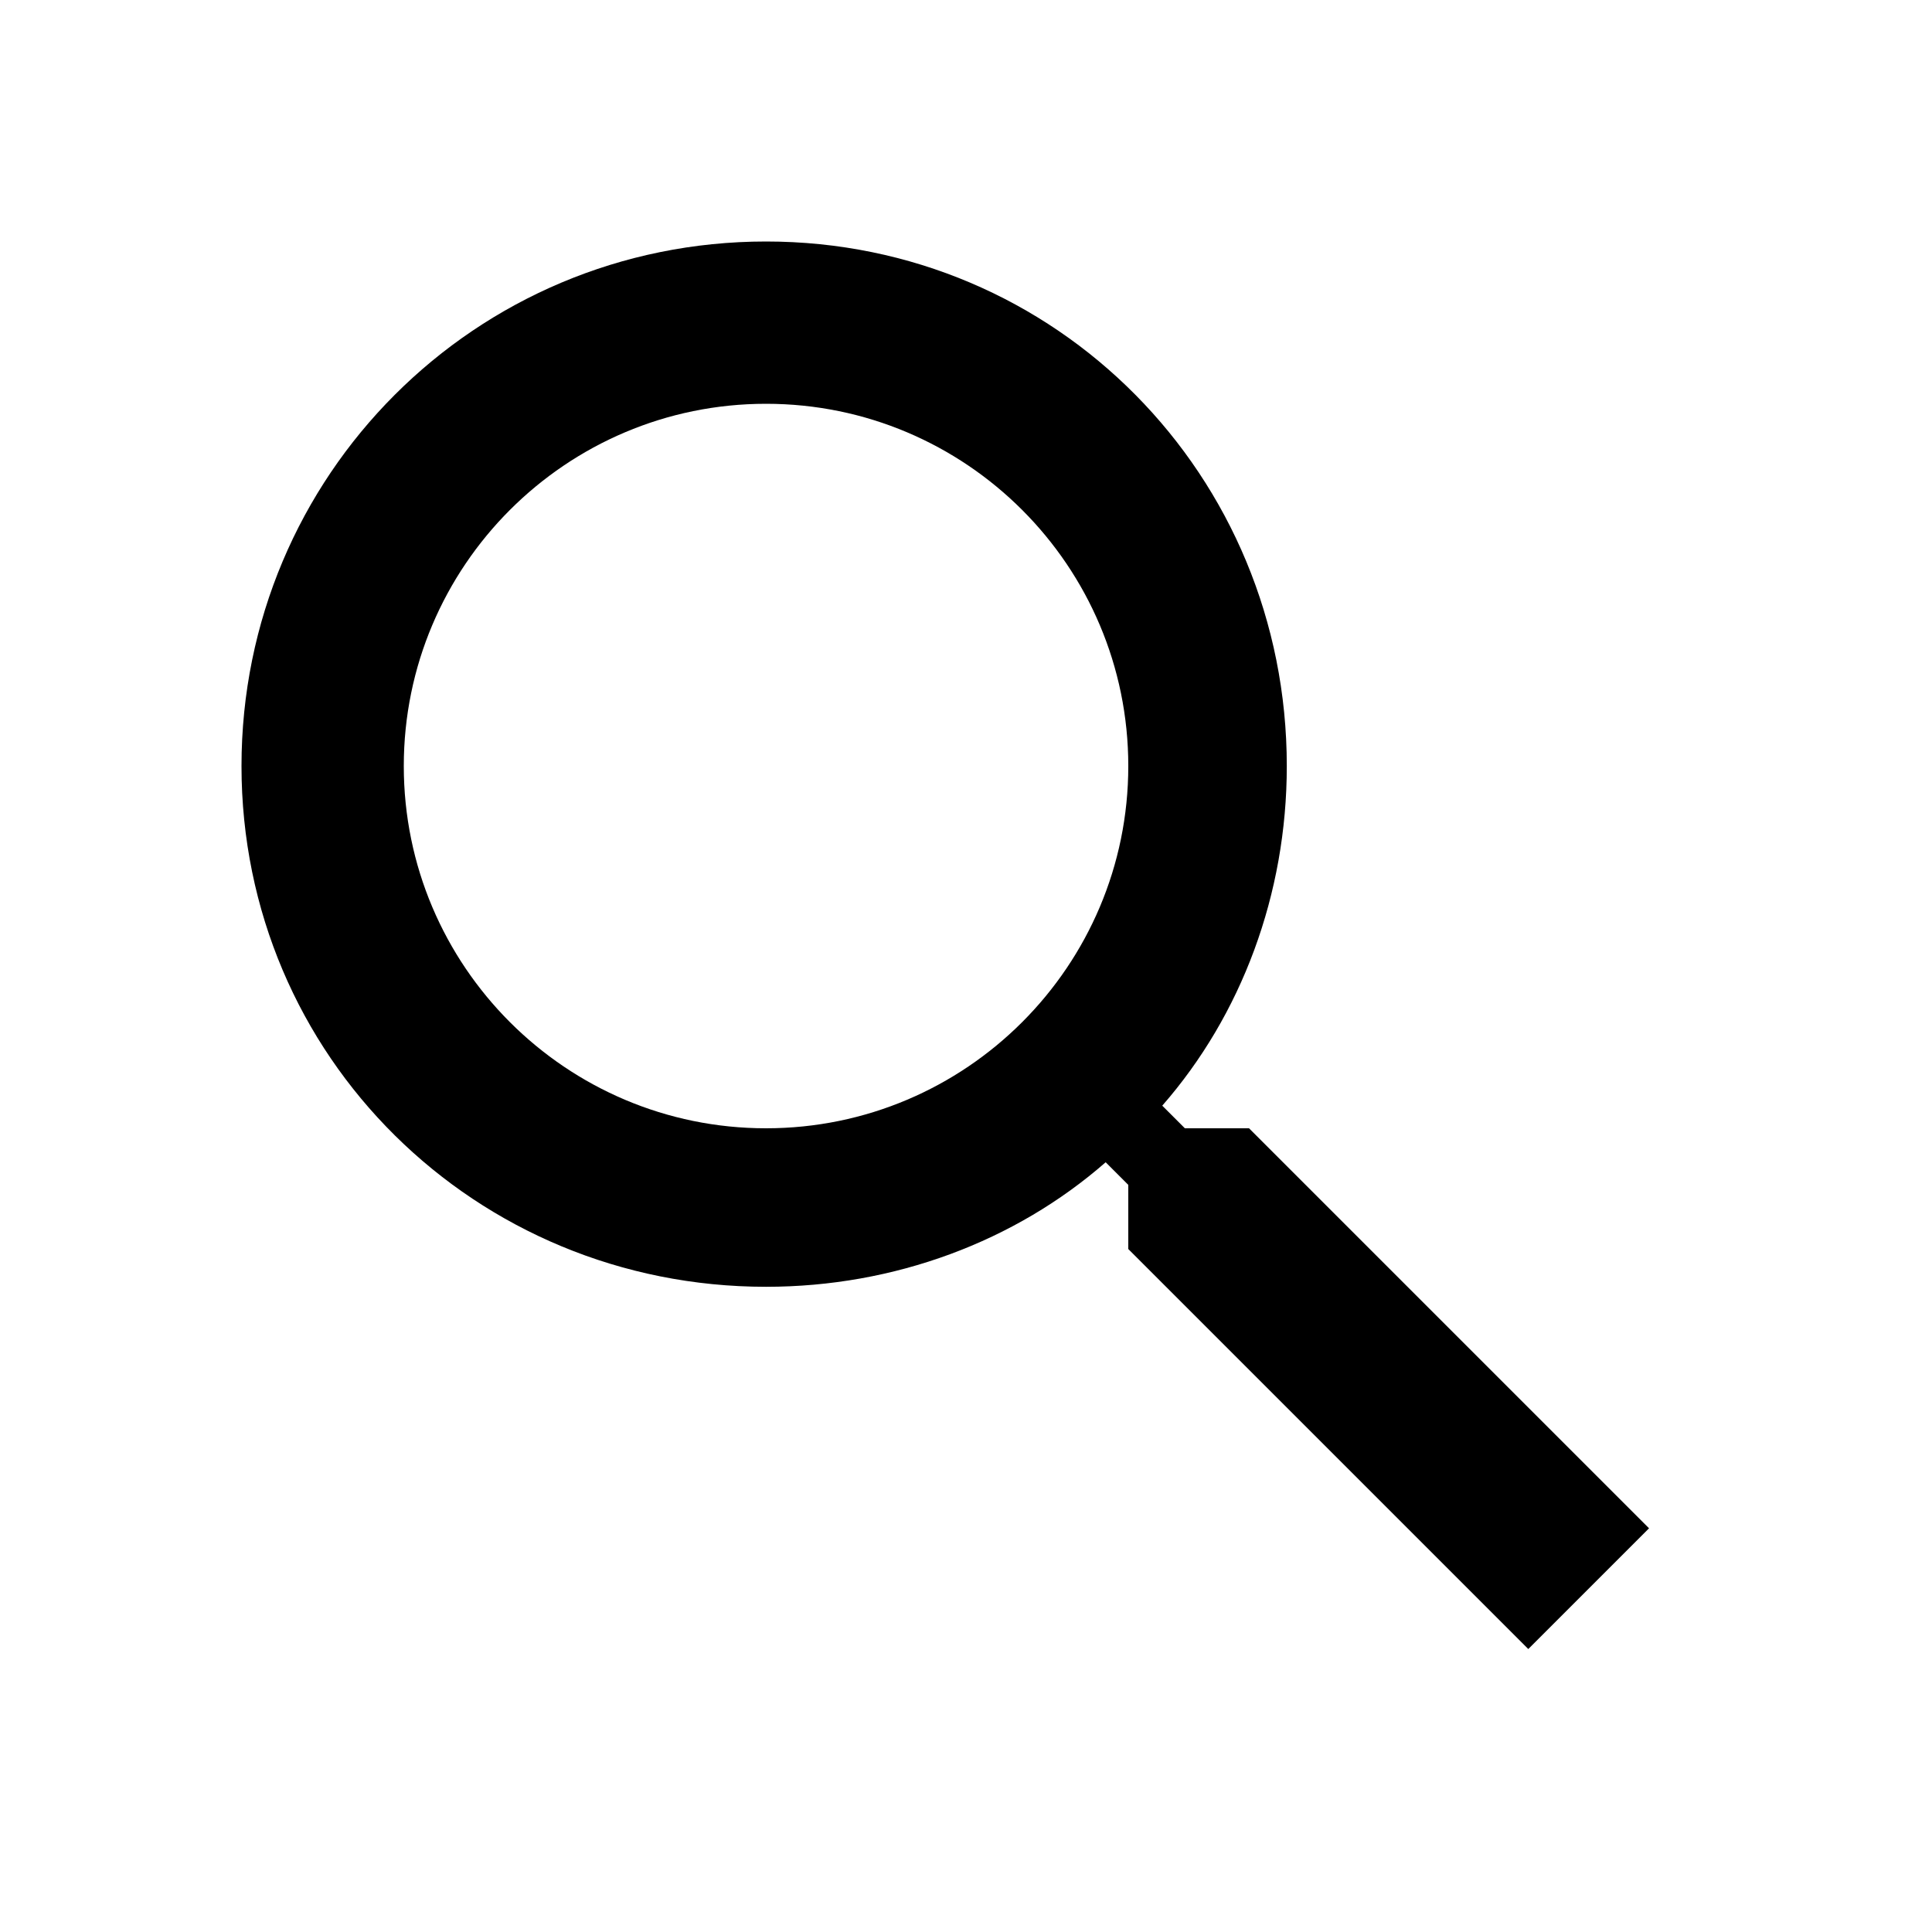
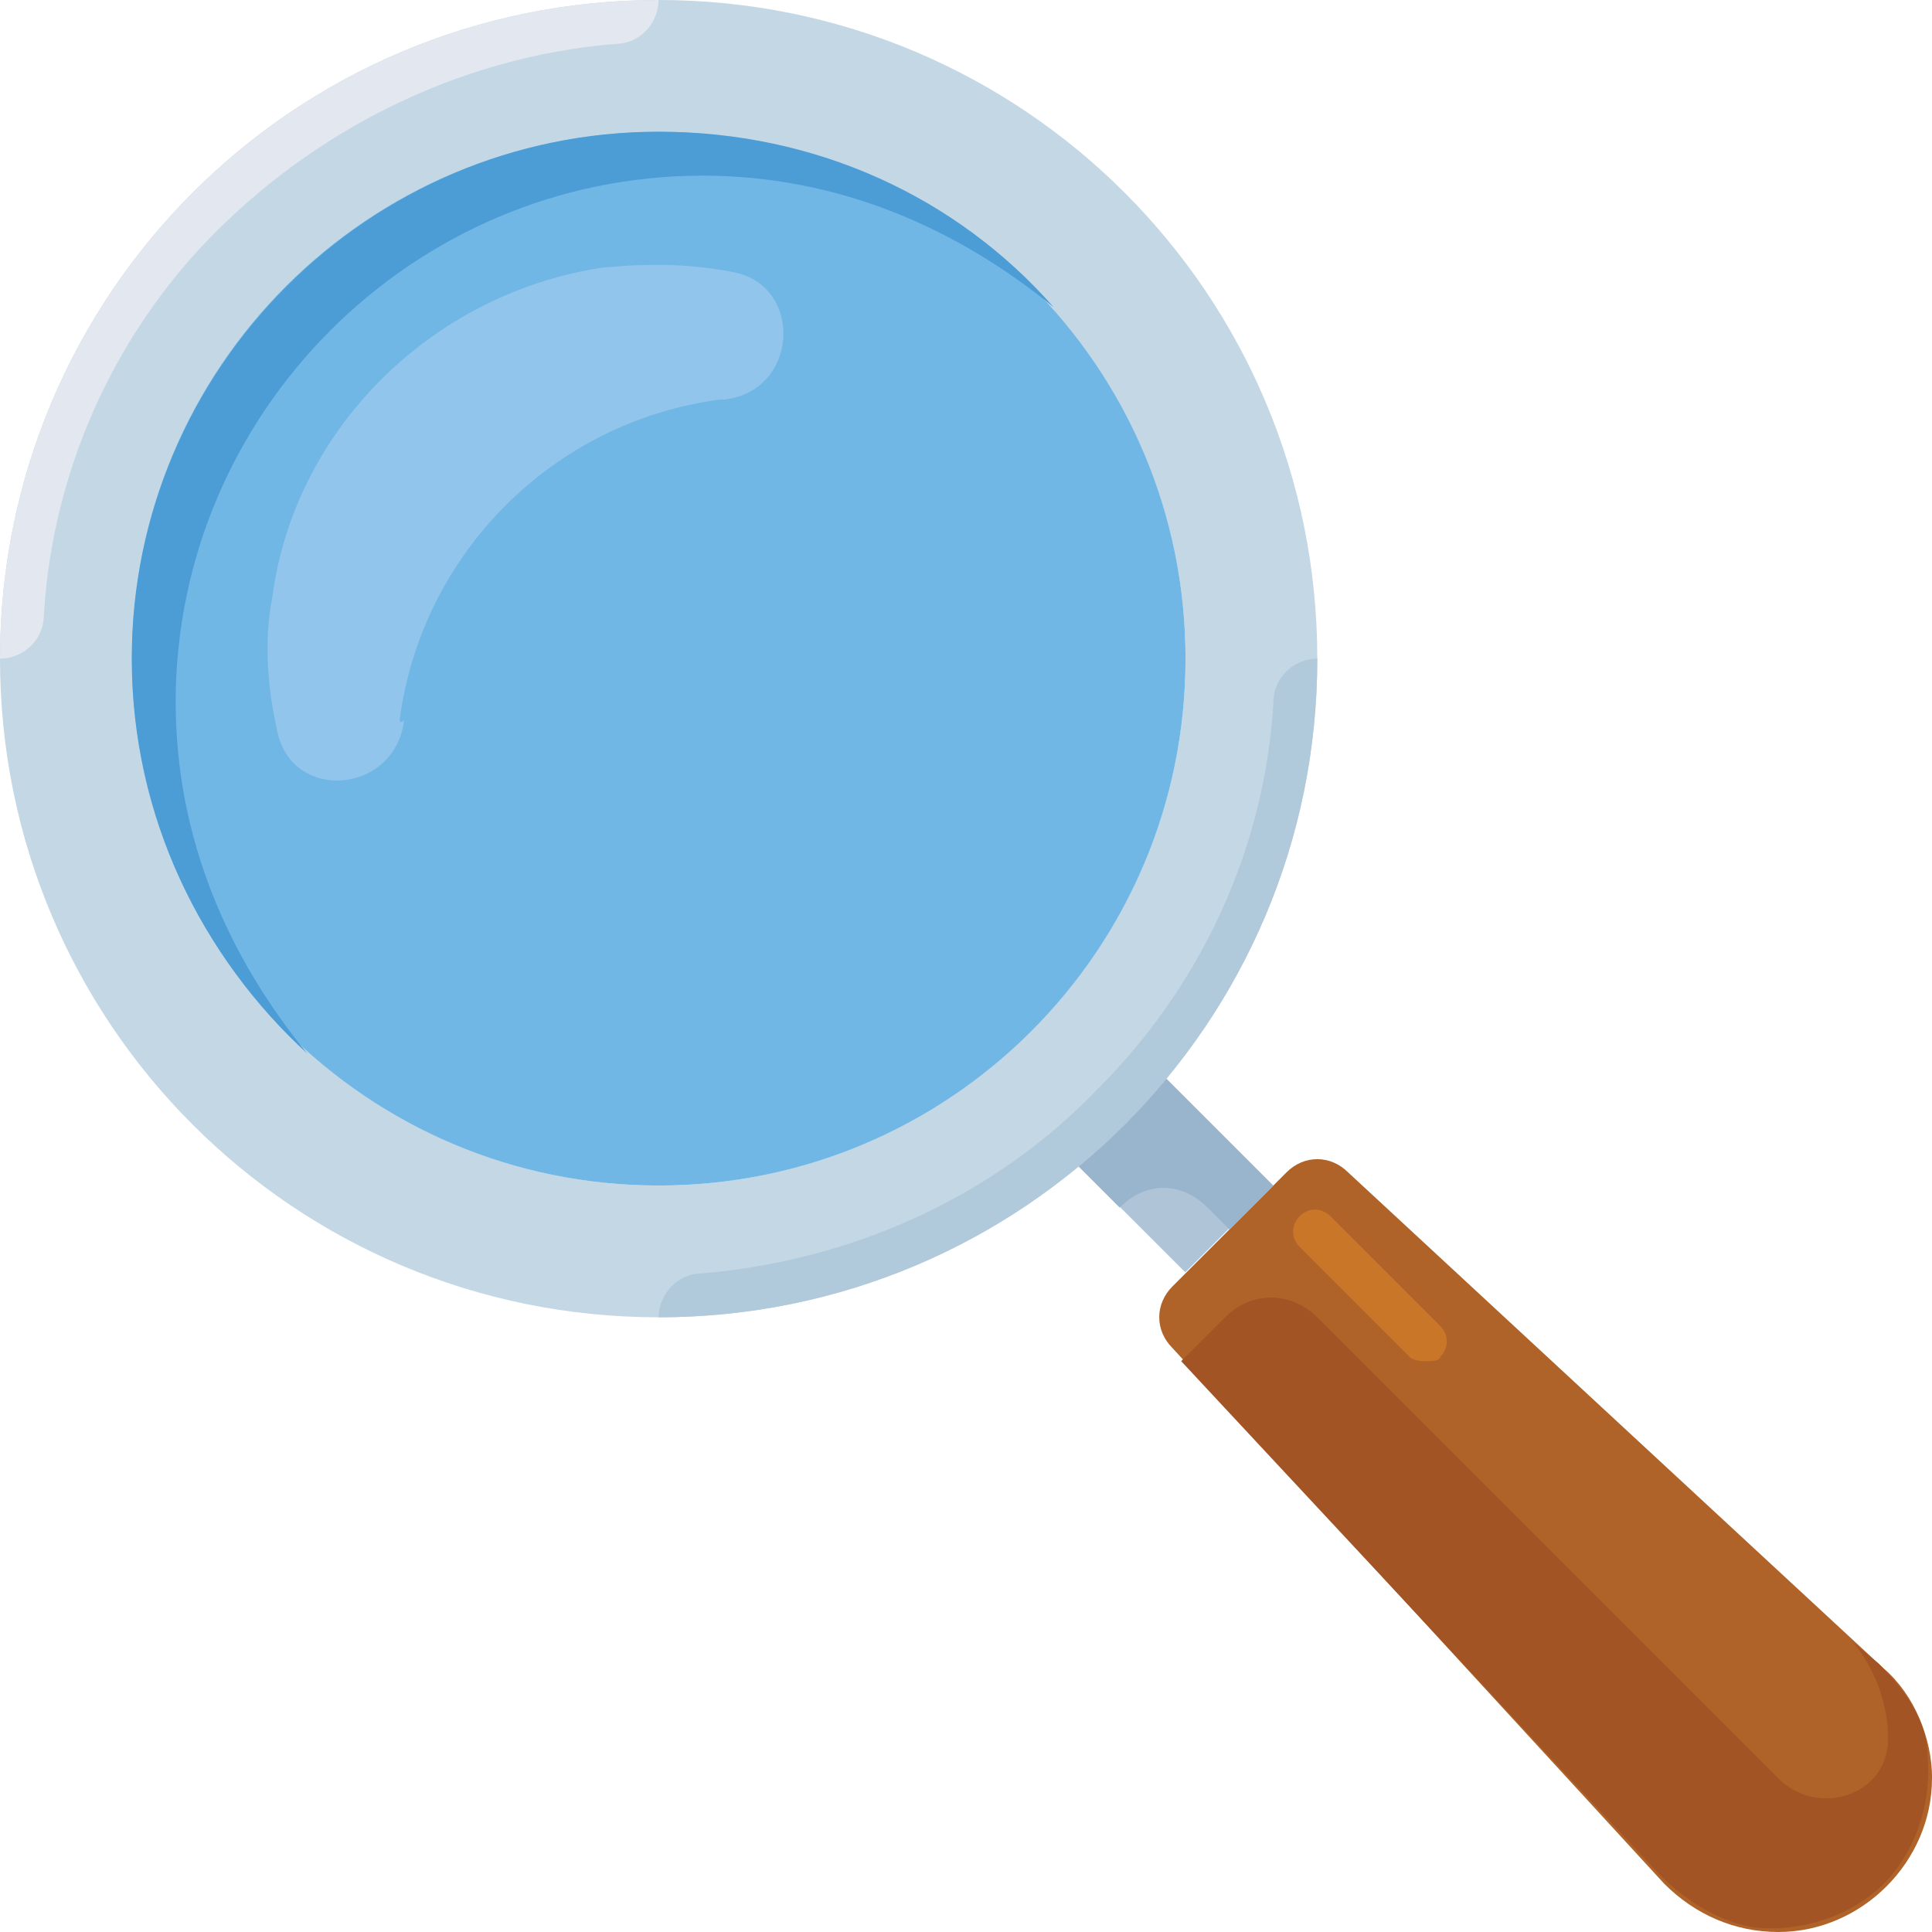
<svg xmlns="http://www.w3.org/2000/svg" version="1.1" width="24" height="24" viewBox="0 0 24 24">
-   <path d="M9.516 14.016c2.484 0 4.5-2.016 4.5-4.5s-2.016-4.5-4.5-4.5-4.5 2.016-4.5 4.5 2.016 4.5 4.5 4.5zM15.516 14.016l4.969 4.969-1.5 1.5-4.969-4.969v-0.797l-0.281-0.281c-1.125 0.984-2.625 1.547-4.219 1.547-3.609 0-6.516-2.859-6.516-6.469s2.906-6.516 6.516-6.516 6.469 2.906 6.469 6.516c0 1.594-0.563 3.094-1.547 4.219l0.281 0.281h0.797z" />
+   <path fill="#b06328" d="M24 22.091v0c0 1.036-0.873 1.909-1.909 1.909v0c-0.545 0-1.036-0.218-1.418-0.6l-6.109-6.655c-0.218-0.218-0.218-0.545 0-0.764l1.418-1.418c0.218-0.218 0.545-0.218 0.764 0l6.655 6.164c0.382 0.327 0.6 0.873 0.6 1.364z" />
+   <path fill="#b0c4d8" d="M15.804 14.725l-1.080 1.080-1.62-1.62 1.080-1.080 1.62 1.62z" />
+   <path fill="#99b4cd" d="M15 15l0.273 0.273 0.545-0.545-1.636-1.636-1.091 1.091 0.818 0.818c0.327-0.327 0.764-0.327 1.091 0z" />
+   <path fill="#c4d7e5" d="M8.182 0c-4.527 0-8.182 3.655-8.182 8.182s3.655 8.182 8.182 8.182 8.182-3.655 8.182-8.182-3.655-8.182-8.182-8.182zM8.182 14.727c-3.6 0-6.545-2.945-6.545-6.545s2.945-6.545 6.545-6.545 6.545 2.945 6.545 6.545-2.945 6.545-6.545 6.545z" />
+   <path fill="#70b7e5" d="M14.727 8.182c0 3.615-2.93 6.545-6.545 6.545s-6.545-2.93-6.545-6.545c0-3.615 2.93-6.545 6.545-6.545s6.545 2.93 6.545 6.545z" />
+   <path fill="#92c5eb" d="M4.964 8.945c0.273-2.073 1.909-3.709 3.982-3.982h0.055c0.927-0.109 0.982-1.418 0.109-1.582-0.545-0.109-1.091-0.109-1.636-0.055-2.127 0.327-3.818 2.018-4.091 4.091-0.109 0.545-0.055 1.145 0.055 1.636 0.164 0.927 1.473 0.818 1.582-0.109-0.055 0.055-0.055-0-0.055-0z" />
+   <path fill="#4c9cd6" d="M2.182 8.727c0-3.6 2.945-6.545 6.545-6.545 1.691 0 3.164 0.655 4.364 1.636-1.2-1.364-2.945-2.182-4.909-2.182-3.6 0-6.545 2.945-6.545 6.545 0 1.964 0.873 3.709 2.182 4.909-0.982-1.2-1.636-2.673-1.636-4.364z" />
+   <path fill="#b0c9db" d="M8.182 16.364v0c4.527 0 8.182-3.655 8.182-8.182v0c-0.273 0-0.545 0.218-0.545 0.545-0.109 1.855-0.927 3.545-2.182 4.8-1.255 1.309-3 2.127-4.909 2.291-0.327 0-0.545 0.273-0.545 0.545z" />
+   <path fill="#e2e7f0" d="M8.182 0v0c-4.527 0-8.182 3.655-8.182 8.182v0c0.273 0 0.545-0.218 0.545-0.545 0.109-1.8 0.873-3.436 2.018-4.636 1.309-1.364 3.109-2.291 5.073-2.455 0.327 0 0.545-0.273 0.545-0.545z" />
+   <path fill="#a35425" d="M23.345 20.673l-0.327-0.273c0.273 0.327 0.436 0.764 0.436 1.2v0c0 0.709-0.873 0.982-1.364 0.491l-5.727-5.727c-0.327-0.327-0.818-0.327-1.145 0l-0.545 0.545 5.945 6.382c0.327 0.327 0.764 0.6 1.2 0.655 0.6 0.055 1.2-0.164 1.582-0.545s0.6-0.982 0.545-1.582c0-0.436-0.273-0.818-0.6-1.145z" />
+   <path fill="#c97629" d="M17.727 16.909c-0.055 0-0.164 0-0.218-0.055l-1.364-1.364c-0.109-0.109-0.109-0.273 0-0.382s0.273-0.109 0.382 0l1.364 1.364c0.109 0.109 0.109 0.273 0 0.382 0 0.055-0.109 0.055-0.164 0.055z" />
</svg>
